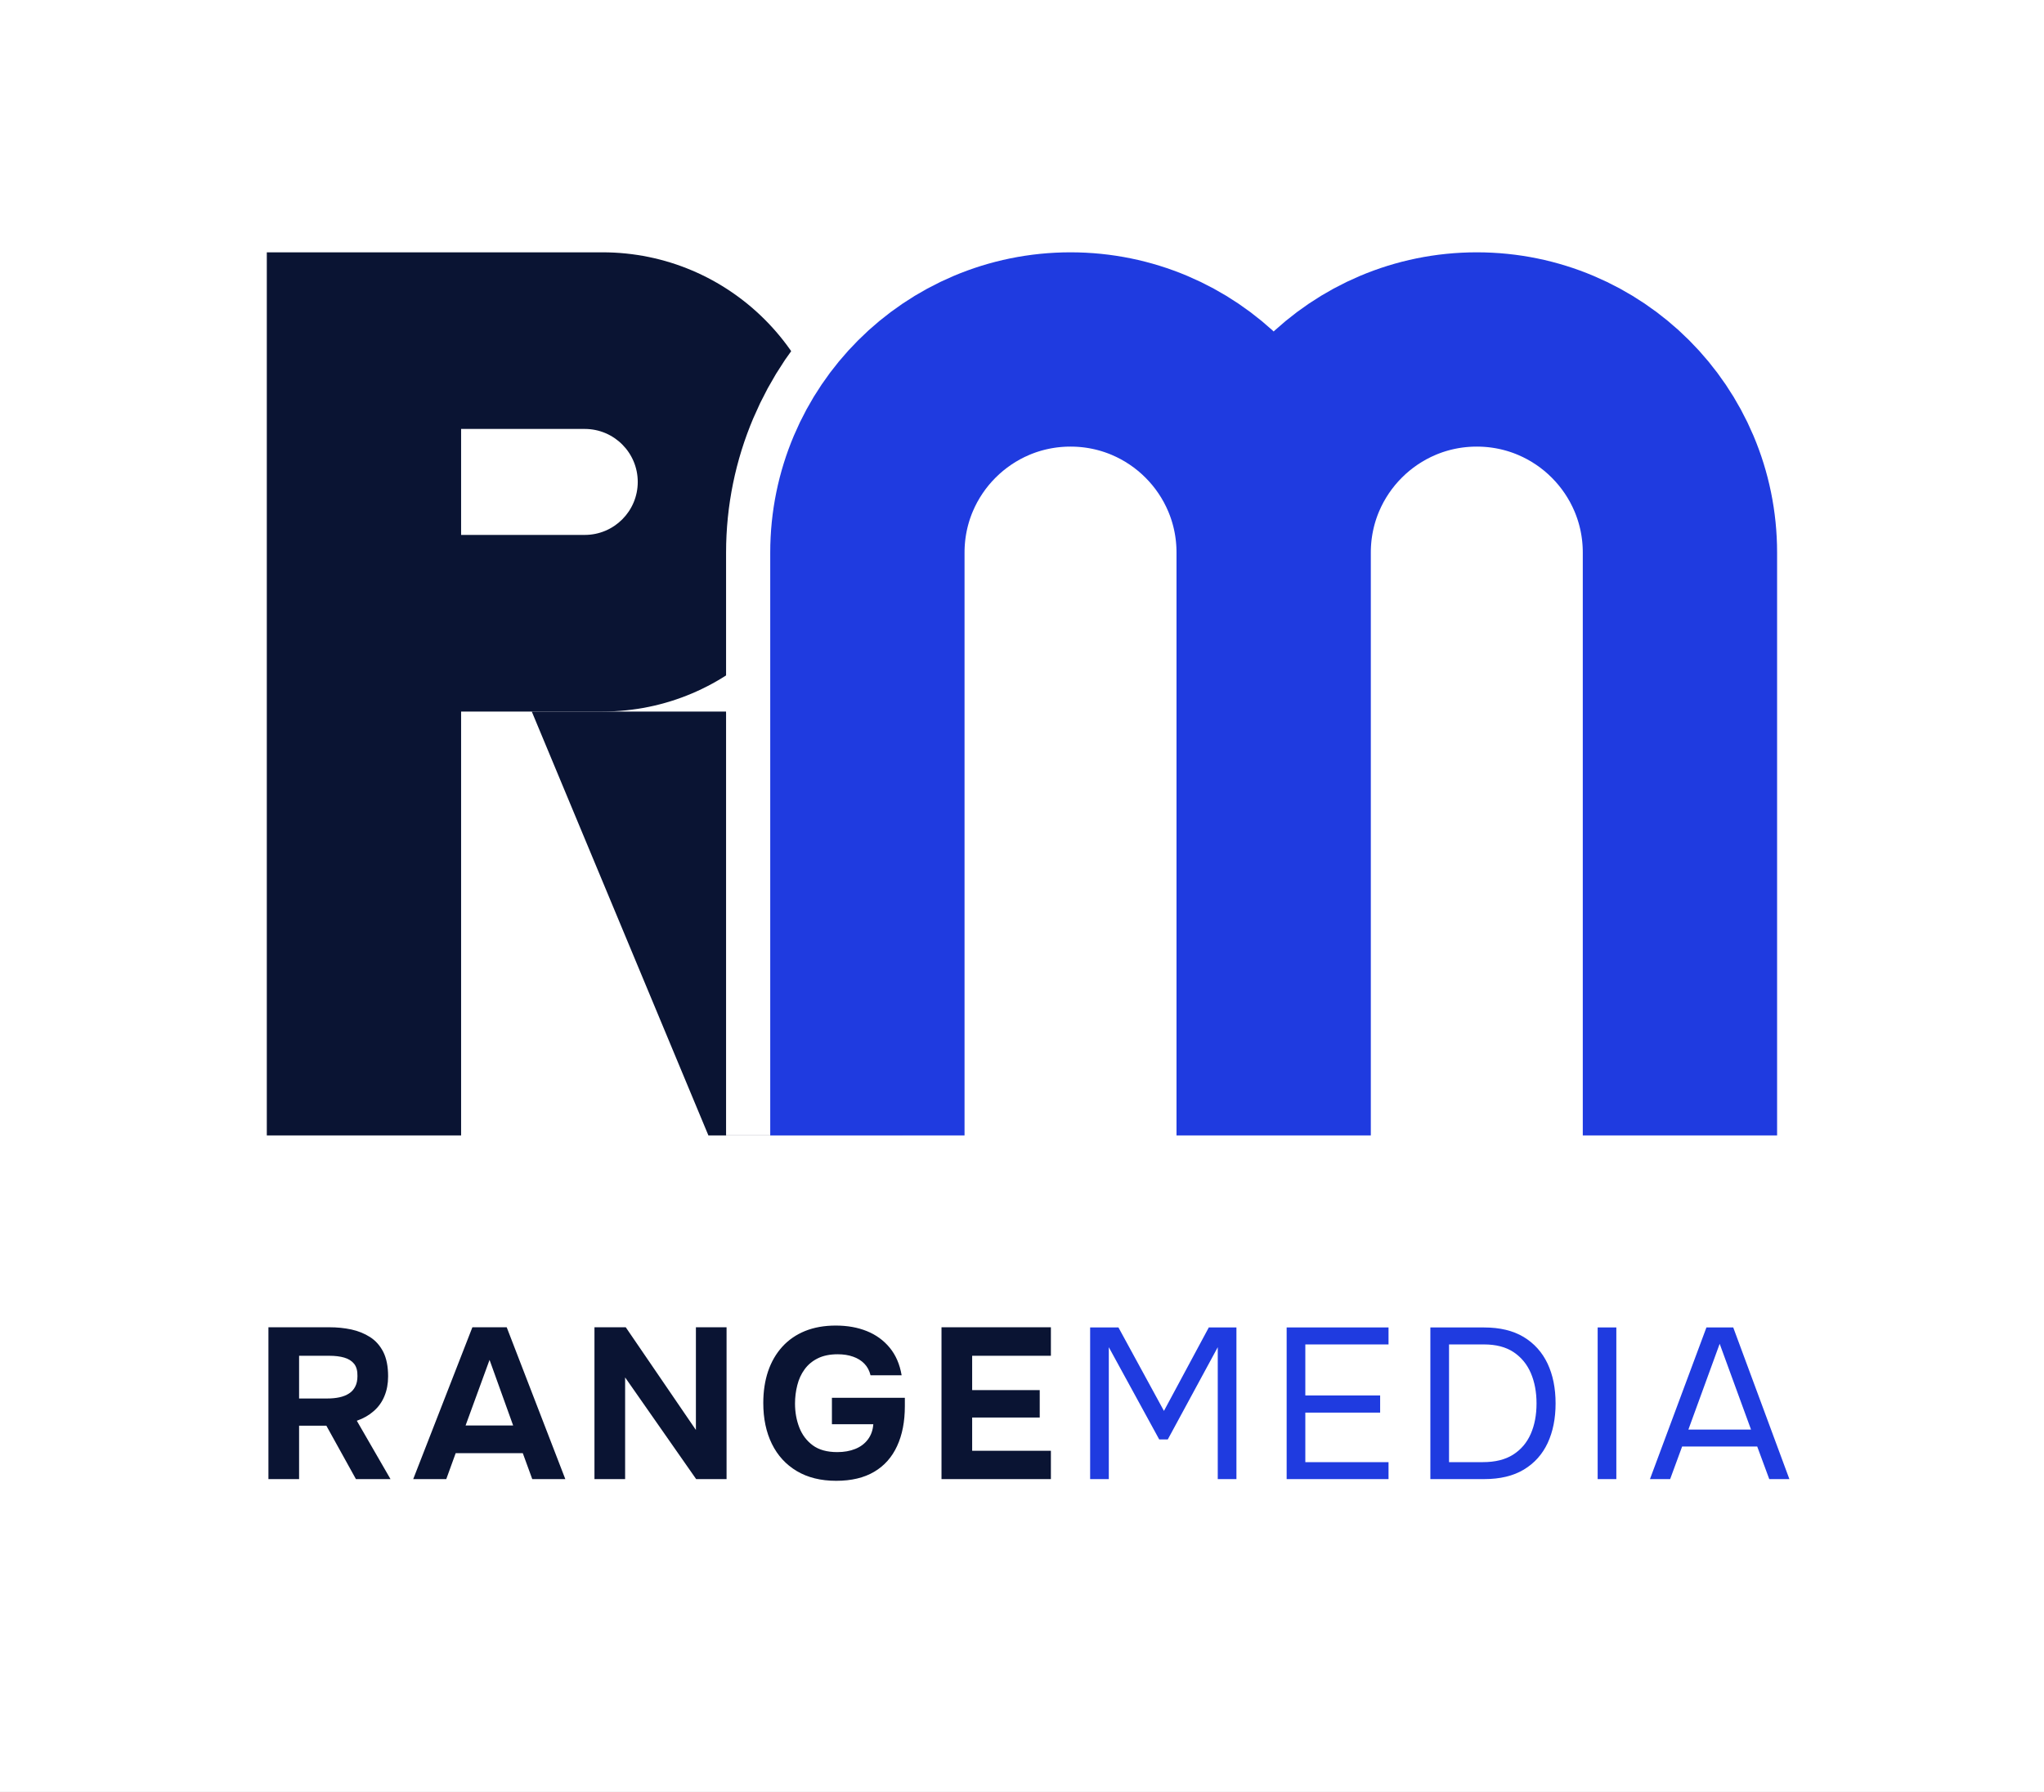
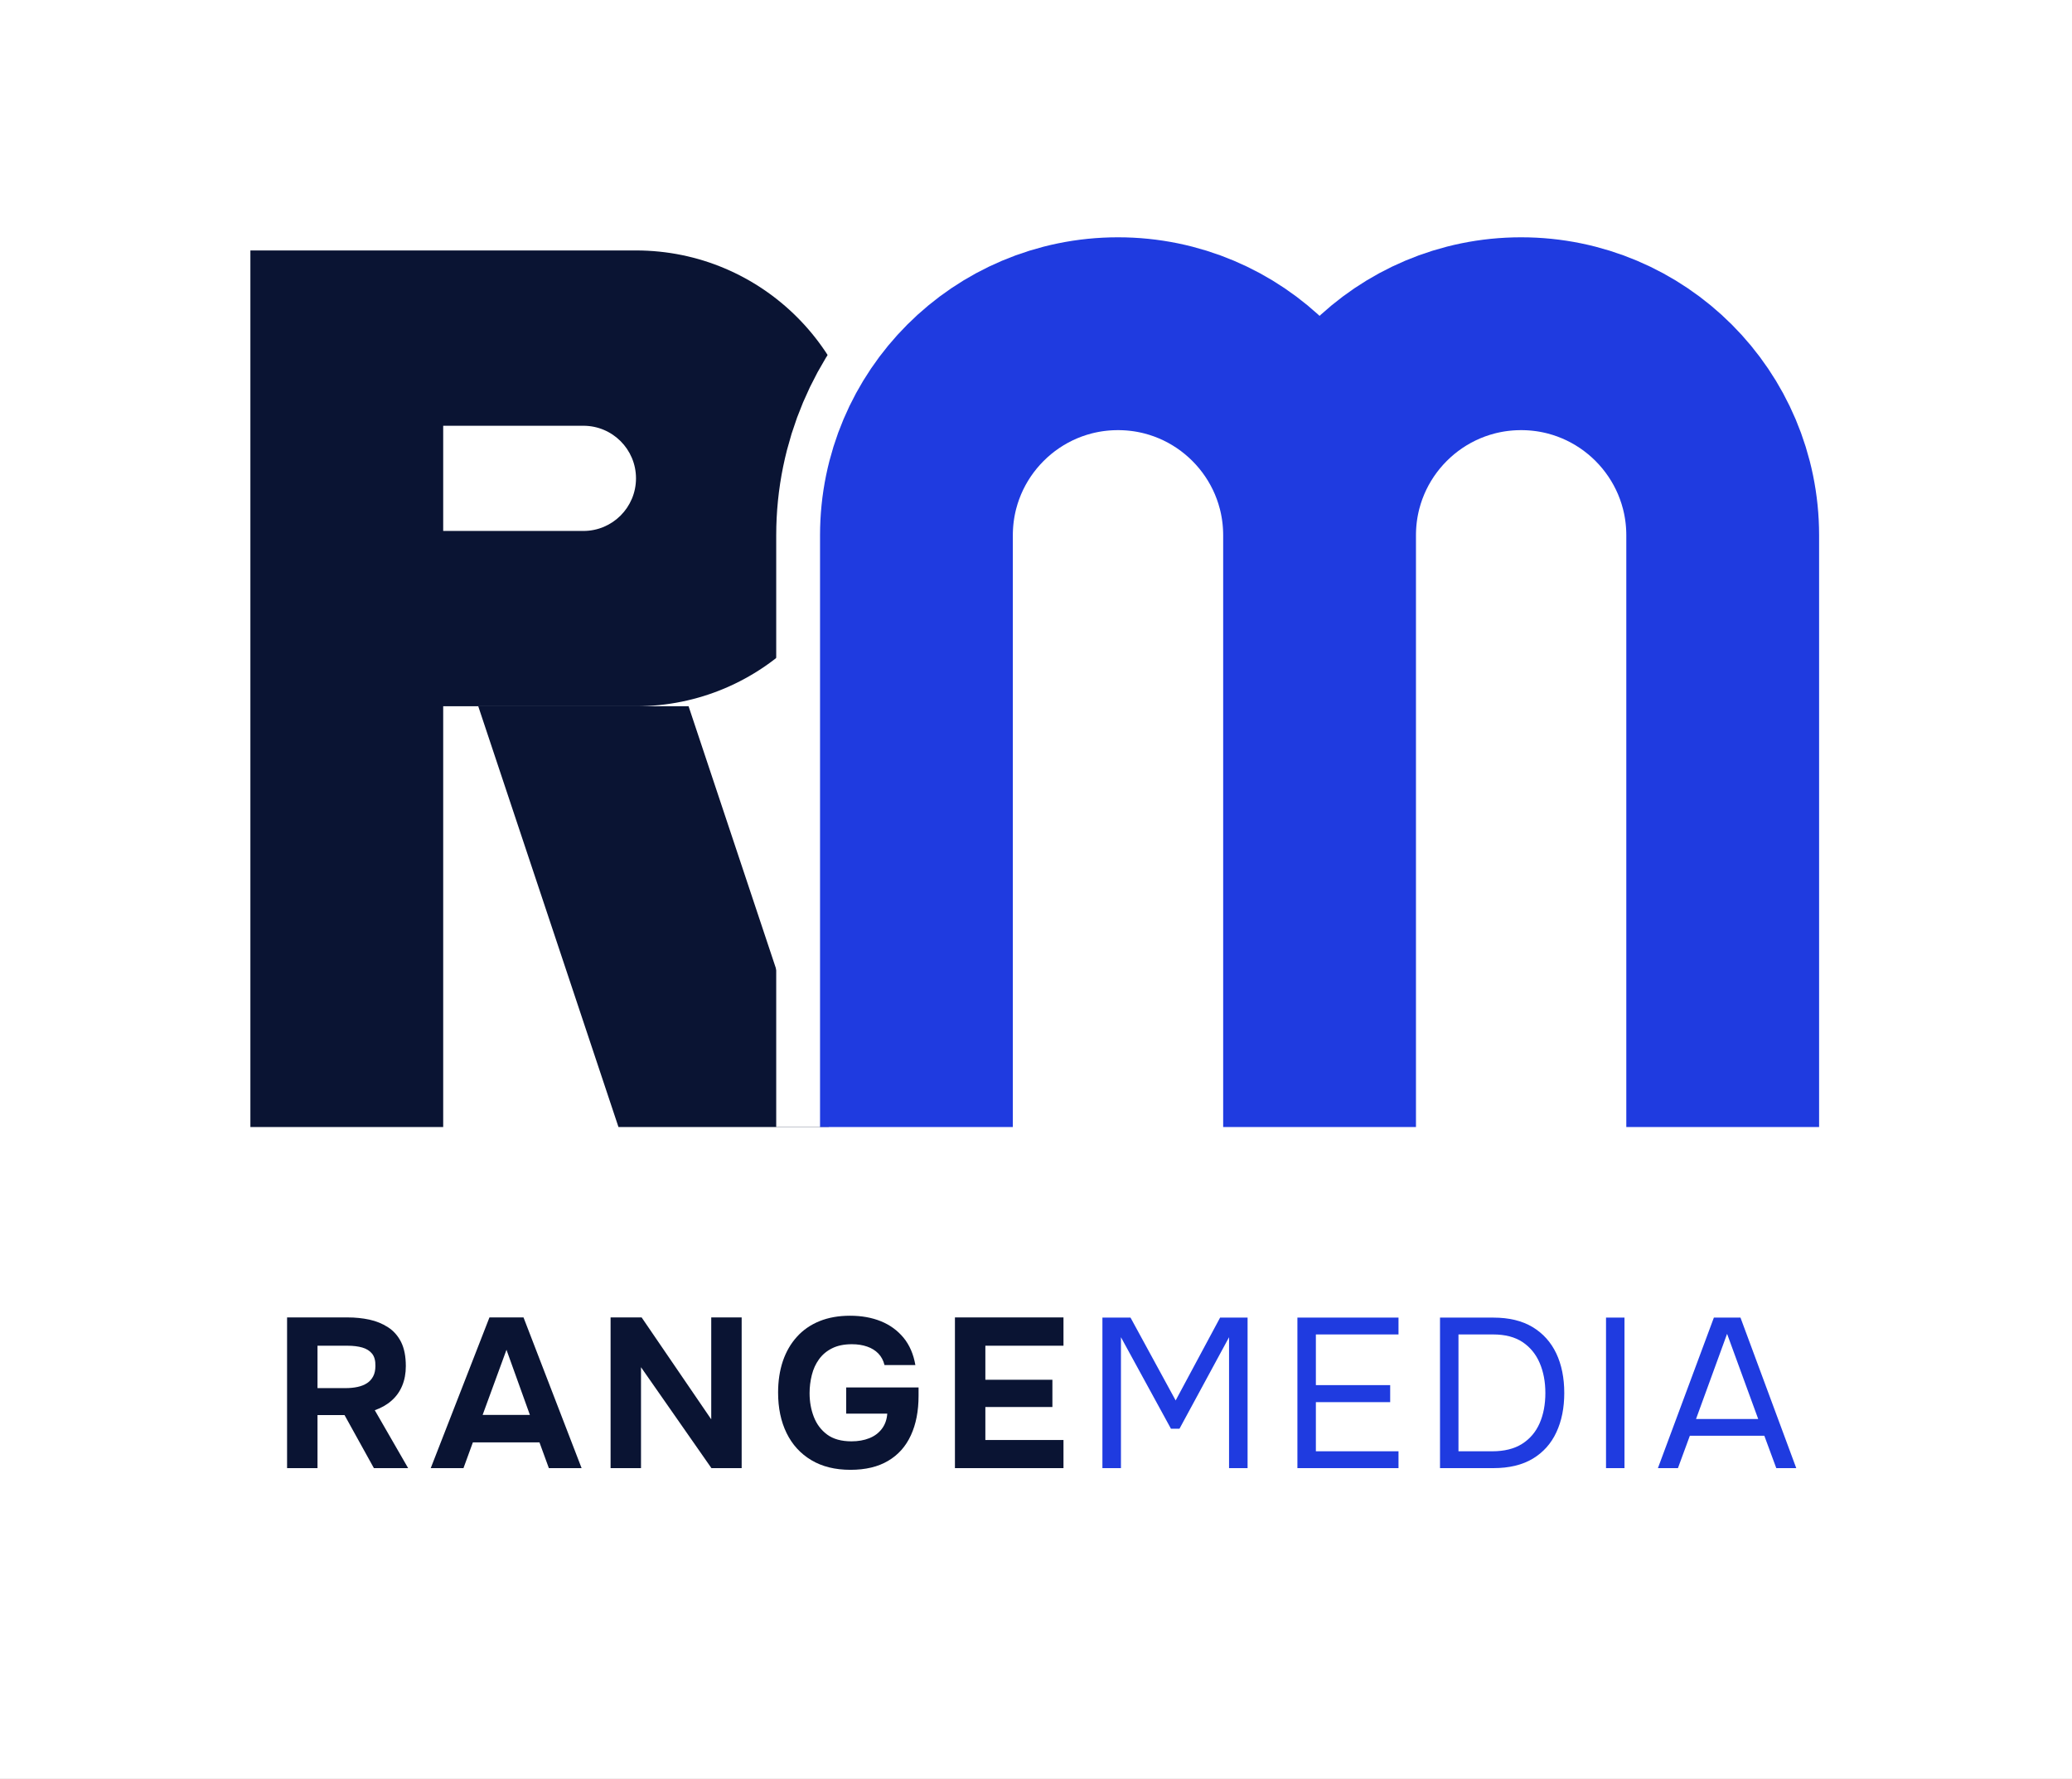
- <svg xmlns="http://www.w3.org/2000/svg" viewBox="0 0 324 284">
+ <svg xmlns="http://www.w3.org/2000/svg" viewBox="0 0 331 284">
  <rect width="100%" height="100%" fill="#FFFFFF" />
-   <g transform="translate(42.292 40) scale(1.4)">
+   <g transform="translate(40 40) scale(1.4)">
    <defs>
-       <mask id="rmk1" maskUnits="userSpaceOnUse" x="-10" y="-10" width="220" height="130">
-         <rect x="-10" y="-10" width="220" height="130" fill="#fff" />
-         <path fill="none" stroke="#000" stroke-width="32" d="M68 100V34A23 23 0 0 1 114 34V100 M114 34A23 23 0 0 1 160 34V100" />
+       <mask id="rmk1" maskUnits="userSpaceOnUse" x="-10" y="-10" width="240" height="150">
+         <rect x="-10" y="-10" width="240" height="150" fill="#fff" />
+         <path fill="none" stroke="#000" stroke-width="32" d="M76 100V32.5A23 23 0 0 1 122 32.5V130 M122 32.5A23 23 0 0 1 168 32.5V130" />
      </mask>
    </defs>
    <g mask="url(#rmk1)" fill="#0A1433">
-       <path fill-rule="evenodd" d="M0 0H38A26 26 0 0 1 38 52H22V100H0Z M22 20H36A6 6 0 0 1 36 32H22Z" />
-       <path d="M30 52H52L72 100H50Z" />
+       <path fill-rule="evenodd" d="M0 0H44A26 26 0 0 1 44 52H22V100H0Z M22 20H38A6 6 0 0 1 38 32H22Z" />
+       <path d="M26 52H50L66 100H42Z" />
    </g>
-     <path fill="none" stroke="#1F3BE0" stroke-width="22" d="M68 100V34A23 23 0 0 1 114 34V100 M114 34A23 23 0 0 1 160 34V100" />
+     <path fill="none" stroke="#1F3BE0" stroke-width="22" d="M76 100V32.5A23 23 0 0 1 122 32.5V100 M122 32.5A23 23 0 0 1 168 32.5V100" />
  </g>
-   <path fill="#0A1433" d="M47.41 234.48L42.55 234.48L42.55 210.41L52.24 210.41Q54.04 210.41 55.69 210.76Q57.34 211.12 58.67 211.97Q59.99 212.82 60.76 214.33Q61.52 215.85 61.52 218.19L61.52 218.19Q61.52 219.93 60.94 221.32Q60.37 222.72 59.24 223.70Q58.12 224.69 56.56 225.23L56.56 225.23L61.90 234.48L56.42 234.48L51.73 226.01L47.41 226.01L47.41 234.48ZM47.41 214.93L47.41 221.70L51.90 221.70Q52.95 221.70 53.82 221.51Q54.69 221.32 55.32 220.91Q55.95 220.51 56.30 219.83Q56.66 219.15 56.66 218.16L56.66 218.16Q56.69 216.90 56.13 216.20Q55.57 215.51 54.57 215.22Q53.57 214.93 52.21 214.93L52.21 214.93L47.41 214.93ZM70.74 234.48L65.50 234.48L74.88 210.41L80.32 210.41L89.61 234.48L84.37 234.48L82.87 230.37L72.23 230.37L70.74 234.48ZM77.60 215.58L73.80 225.98L81.34 225.98L77.60 215.58ZM99.09 234.48L94.23 234.48L94.23 210.41L99.19 210.41L110.31 226.69L110.31 210.41L115.17 210.41L115.17 234.48L110.35 234.48L99.09 218.36L99.09 234.48ZM132.55 234.75L132.55 234.75Q128.88 234.75 126.29 233.20Q123.71 231.66 122.35 228.89Q120.99 226.12 120.99 222.41L120.99 222.41Q120.99 219.66 121.75 217.39Q122.52 215.13 124.00 213.50Q125.48 211.87 127.62 211.00Q129.76 210.14 132.48 210.14L132.48 210.14Q135.23 210.14 137.41 211.02Q139.59 211.90 141.03 213.65Q142.48 215.41 142.92 218.02L142.92 218.02L137.99 218.02Q137.72 216.90 137.00 216.17Q136.29 215.44 135.22 215.07Q134.15 214.69 132.79 214.69L132.79 214.69Q130.92 214.69 129.62 215.34Q128.33 215.98 127.53 217.09Q126.73 218.19 126.38 219.60Q126.02 221.02 126.02 222.51L126.02 222.51Q126.02 224.55 126.70 226.30Q127.38 228.05 128.84 229.13Q130.30 230.20 132.72 230.20L132.72 230.20Q134.32 230.20 135.56 229.70Q136.80 229.21 137.56 228.21Q138.33 227.20 138.43 225.78L138.43 225.78L131.87 225.78L131.87 221.59L143.43 221.59L143.43 222.92Q143.43 226.59 142.20 229.24Q140.98 231.90 138.57 233.32Q136.15 234.75 132.55 234.75ZM166.58 234.48L149.24 234.48L149.24 210.41L166.58 210.41L166.58 214.93L154.10 214.93L154.10 220.37L164.81 220.37L164.81 224.72L154.10 224.72L154.10 229.99L166.58 229.99L166.58 234.48Z" />
-   <path fill="#1F3BE0" d="M175.76 234.48L172.80 234.48L172.80 210.44L177.29 210.44L184.50 223.67L191.61 210.44L195.99 210.44L195.99 234.48L193.03 234.48L193.03 213.57L185.11 228.19L183.75 228.19L175.76 213.57L175.76 234.48ZM220.10 234.48L203.95 234.48L203.95 210.44L220.10 210.44L220.10 213.13L206.91 213.13L206.91 221.22L218.77 221.22L218.77 223.94L206.91 223.94L206.91 231.79L220.10 231.79L220.10 234.48ZM235.26 234.48L226.73 234.48L226.73 210.44L235.26 210.44Q239.00 210.44 241.52 211.95Q244.03 213.47 245.31 216.17Q246.58 218.87 246.58 222.48L246.58 222.48Q246.58 226.05 245.33 228.75Q244.07 231.45 241.55 232.97Q239.04 234.48 235.26 234.48L235.26 234.48ZM229.69 213.13L229.69 231.79L235.06 231.79Q237.98 231.79 239.85 230.60Q241.72 229.41 242.64 227.32Q243.56 225.23 243.56 222.48L243.56 222.48Q243.56 219.79 242.66 217.68Q241.76 215.58 239.92 214.35Q238.08 213.13 235.23 213.13L235.23 213.13L229.69 213.13ZM256.21 234.48L253.25 234.48L253.25 210.44L256.21 210.44L256.21 234.48ZM264.74 234.48L261.54 234.48L270.49 210.44L274.74 210.44L283.64 234.48L280.45 234.48L278.54 229.31L266.64 229.31L264.74 234.48ZM272.59 213.03L267.63 226.63L277.56 226.63L272.59 213.03Z" />
+   <path fill="#0A1433" d="M50.72 234.48L45.86 234.48L45.86 210.41L55.55 210.41Q57.35 210.41 59.00 210.76Q60.65 211.12 61.97 211.97Q63.30 212.82 64.07 214.33Q64.83 215.85 64.83 218.19L64.83 218.19Q64.83 219.93 64.25 221.32Q63.67 222.72 62.55 223.70Q61.43 224.69 59.87 225.23L59.87 225.23L65.20 234.48L59.73 234.48L55.04 226.01L50.72 226.01L50.72 234.48ZM50.72 214.93L50.72 221.70L55.21 221.70Q56.26 221.70 57.13 221.51Q58.00 221.32 58.63 220.91Q59.25 220.51 59.61 219.83Q59.97 219.15 59.97 218.16L59.97 218.16Q60.00 216.90 59.44 216.20Q58.88 215.51 57.88 215.22Q56.87 214.93 55.51 214.93L55.51 214.93L50.72 214.93ZM74.04 234.48L68.81 234.48L78.19 210.41L83.63 210.41L92.91 234.48L87.68 234.48L86.18 230.37L75.54 230.37L74.04 234.48ZM80.91 215.58L77.10 225.98L84.65 225.98L80.91 215.58ZM102.40 234.48L97.54 234.48L97.54 210.41L102.50 210.41L113.62 226.69L113.62 210.41L118.48 210.41L118.48 234.48L113.65 234.48L102.40 218.36L102.40 234.48ZM135.86 234.75L135.86 234.75Q132.18 234.75 129.60 233.20Q127.02 231.66 125.66 228.89Q124.30 226.12 124.30 222.41L124.30 222.41Q124.30 219.66 125.06 217.39Q125.83 215.13 127.31 213.50Q128.78 211.87 130.93 211.00Q133.07 210.14 135.79 210.14L135.79 210.14Q138.54 210.14 140.72 211.02Q142.89 211.90 144.34 213.65Q145.78 215.41 146.23 218.02L146.23 218.02L141.30 218.02Q141.02 216.90 140.31 216.17Q139.60 215.44 138.53 215.07Q137.45 214.69 136.09 214.69L136.09 214.69Q134.22 214.69 132.93 215.34Q131.64 215.98 130.84 217.09Q130.04 218.19 129.69 219.60Q129.33 221.02 129.33 222.51L129.33 222.51Q129.33 224.55 130.01 226.30Q130.69 228.05 132.15 229.13Q133.61 230.20 136.03 230.20L136.03 230.20Q137.62 230.20 138.87 229.70Q140.11 229.21 140.87 228.21Q141.64 227.20 141.74 225.78L141.74 225.78L135.18 225.78L135.18 221.59L146.74 221.59L146.74 222.92Q146.74 226.59 145.51 229.24Q144.29 231.90 141.87 233.32Q139.46 234.75 135.86 234.75ZM169.89 234.48L152.55 234.48L152.55 210.41L169.89 210.41L169.89 214.93L157.41 214.93L157.41 220.37L168.12 220.37L168.12 224.72L157.41 224.72L157.41 229.99L169.89 229.99L169.89 234.48Z" />
+   <path fill="#1F3BE0" d="M179.07 234.48L176.11 234.48L176.11 210.44L180.60 210.44L187.81 223.67L194.91 210.44L199.30 210.44L199.30 234.48L196.34 234.48L196.34 213.57L188.42 228.19L187.06 228.19L179.07 213.57L179.07 234.48ZM223.41 234.48L207.26 234.48L207.26 210.44L223.41 210.44L223.41 213.13L210.21 213.13L210.21 221.22L222.08 221.22L222.08 223.94L210.21 223.94L210.21 231.79L223.41 231.79L223.41 234.48ZM238.57 234.48L230.04 234.48L230.04 210.44L238.57 210.44Q242.31 210.44 244.83 211.95Q247.34 213.47 248.62 216.17Q249.89 218.87 249.89 222.48L249.89 222.48Q249.89 226.05 248.63 228.75Q247.38 231.45 244.86 232.97Q242.34 234.48 238.57 234.48L238.57 234.48ZM232.99 213.13L232.99 231.79L238.37 231.79Q241.29 231.79 243.16 230.60Q245.03 229.41 245.95 227.32Q246.87 225.23 246.87 222.48L246.87 222.48Q246.87 219.79 245.96 217.68Q245.06 215.58 243.23 214.35Q241.39 213.13 238.54 213.13L238.54 213.13L232.99 213.13ZM259.51 234.48L256.56 234.48L256.56 210.44L259.51 210.44L259.51 234.48ZM268.05 234.48L264.85 234.48L273.79 210.44L278.04 210.44L286.95 234.48L283.76 234.48L281.85 229.31L269.95 229.31L268.05 234.48ZM275.90 213.03L270.94 226.63L280.87 226.63L275.90 213.03Z" />
</svg>
